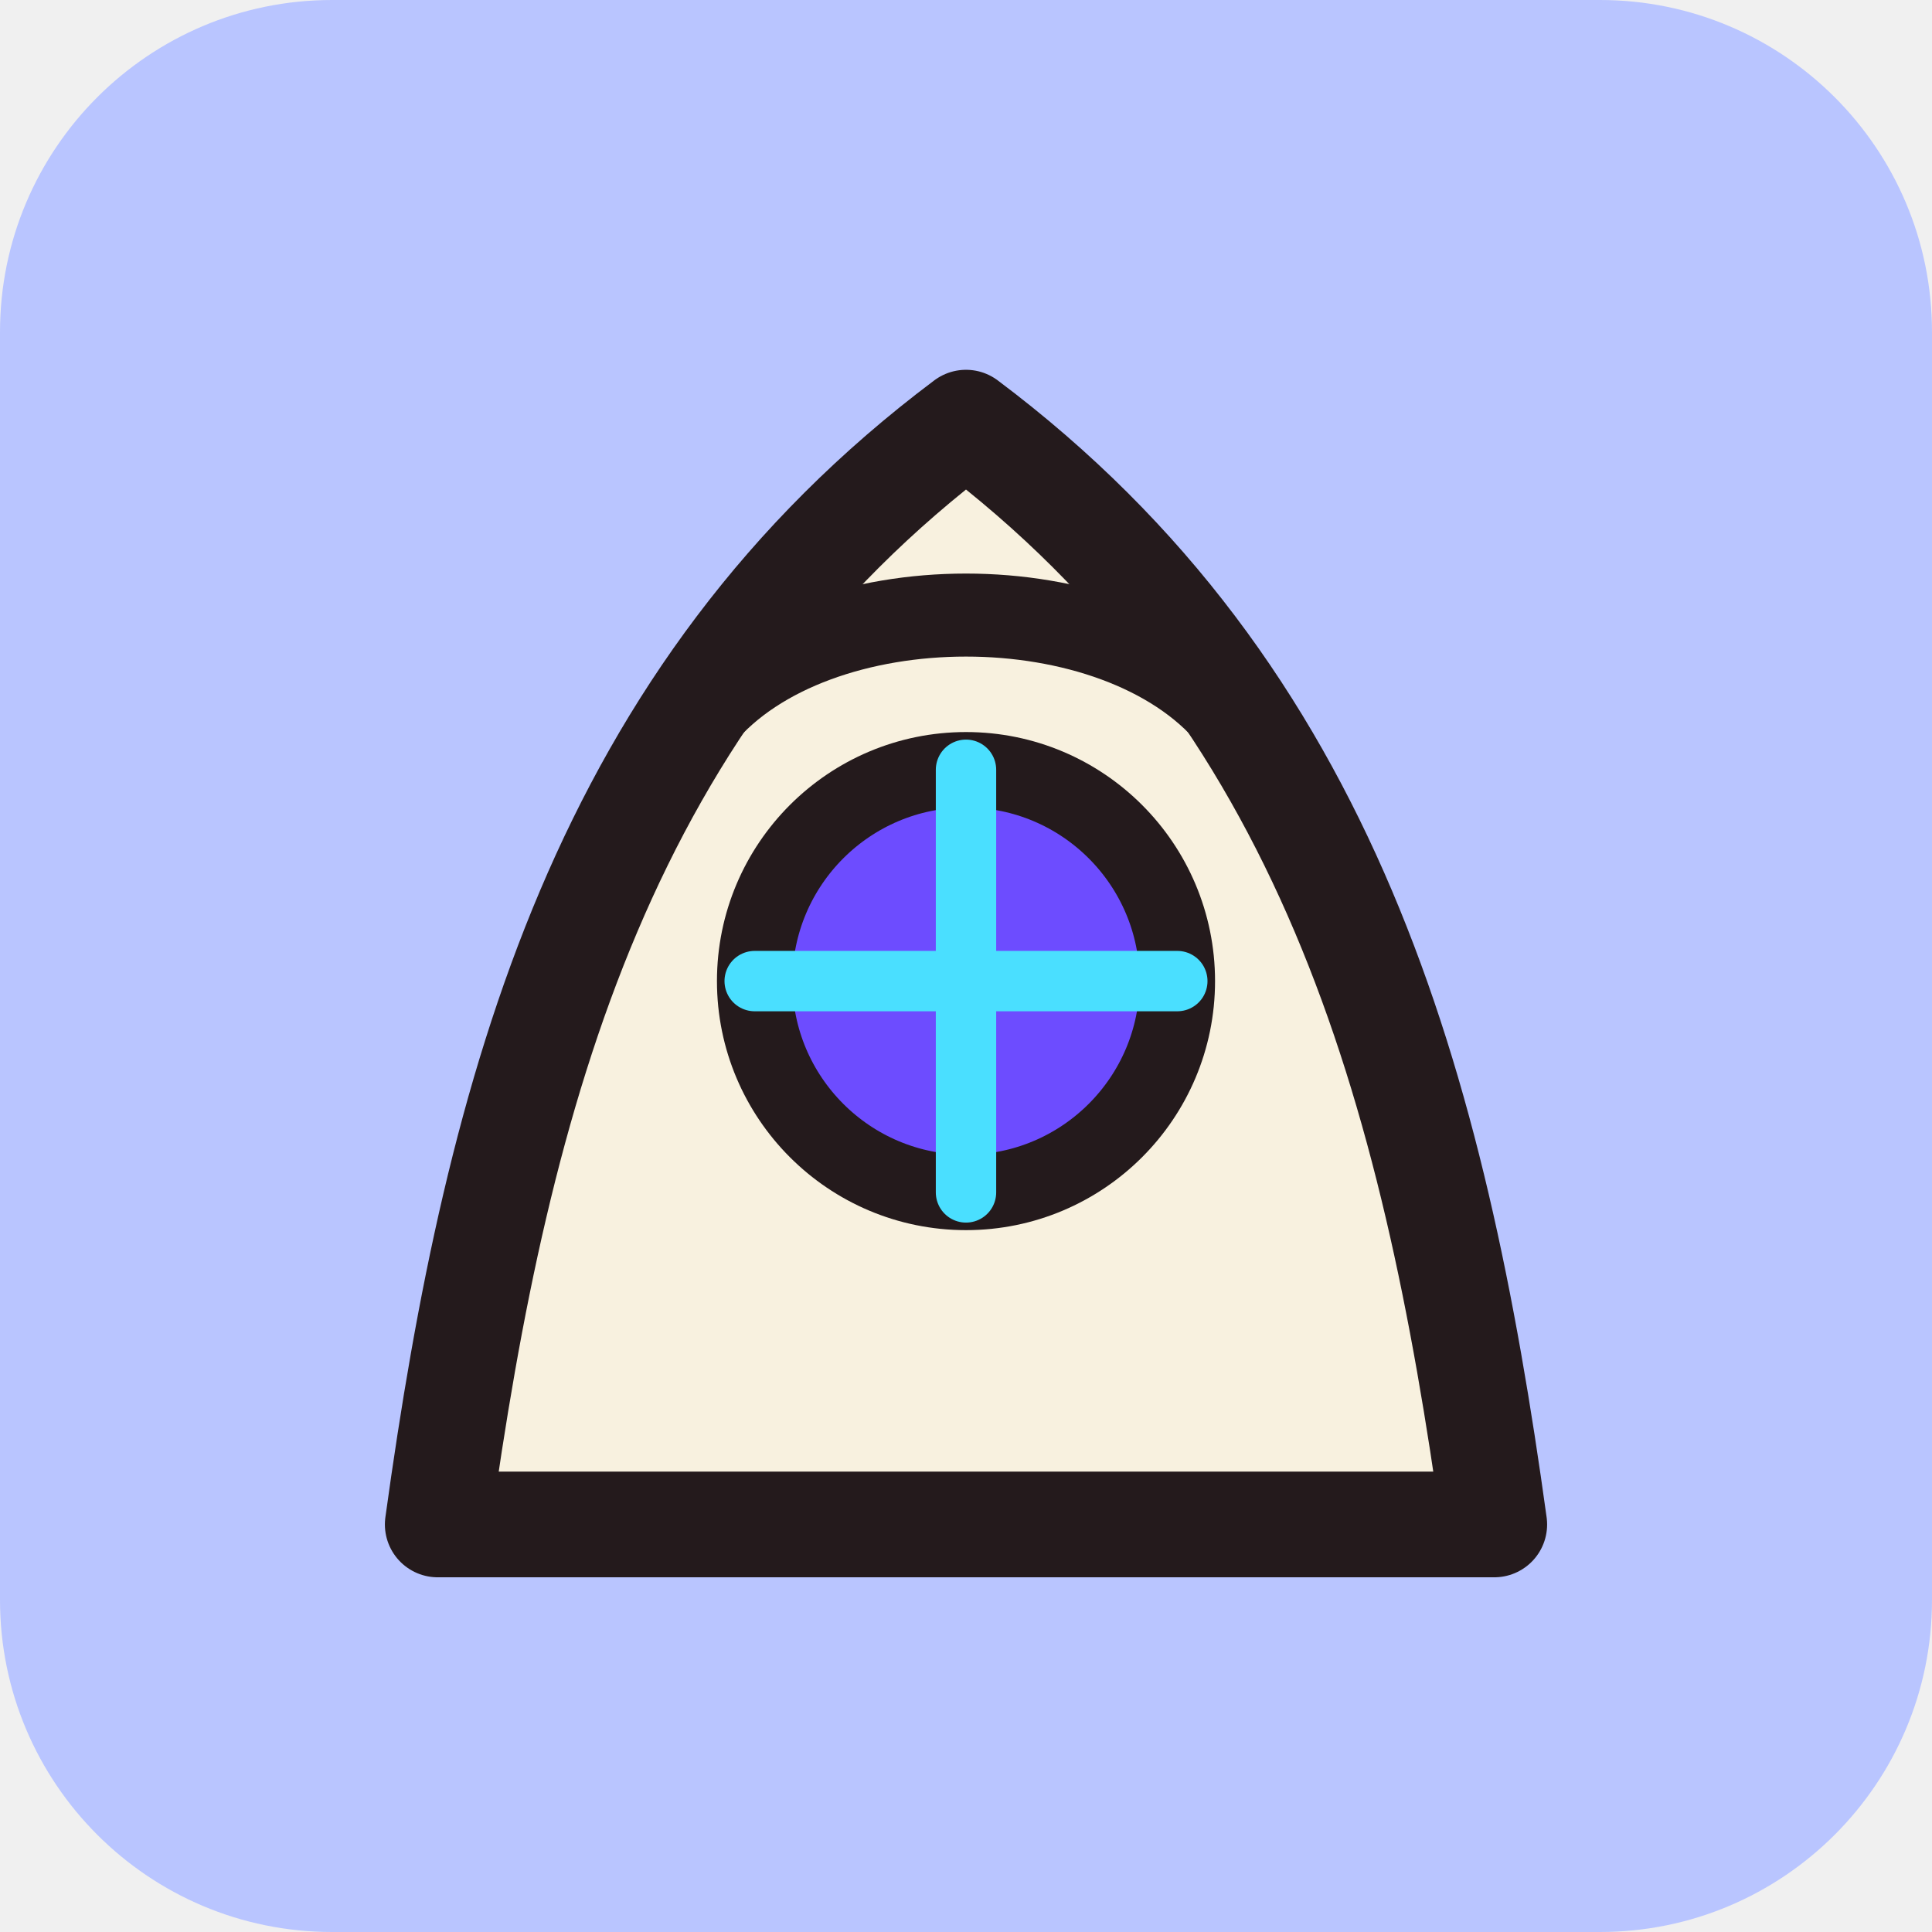
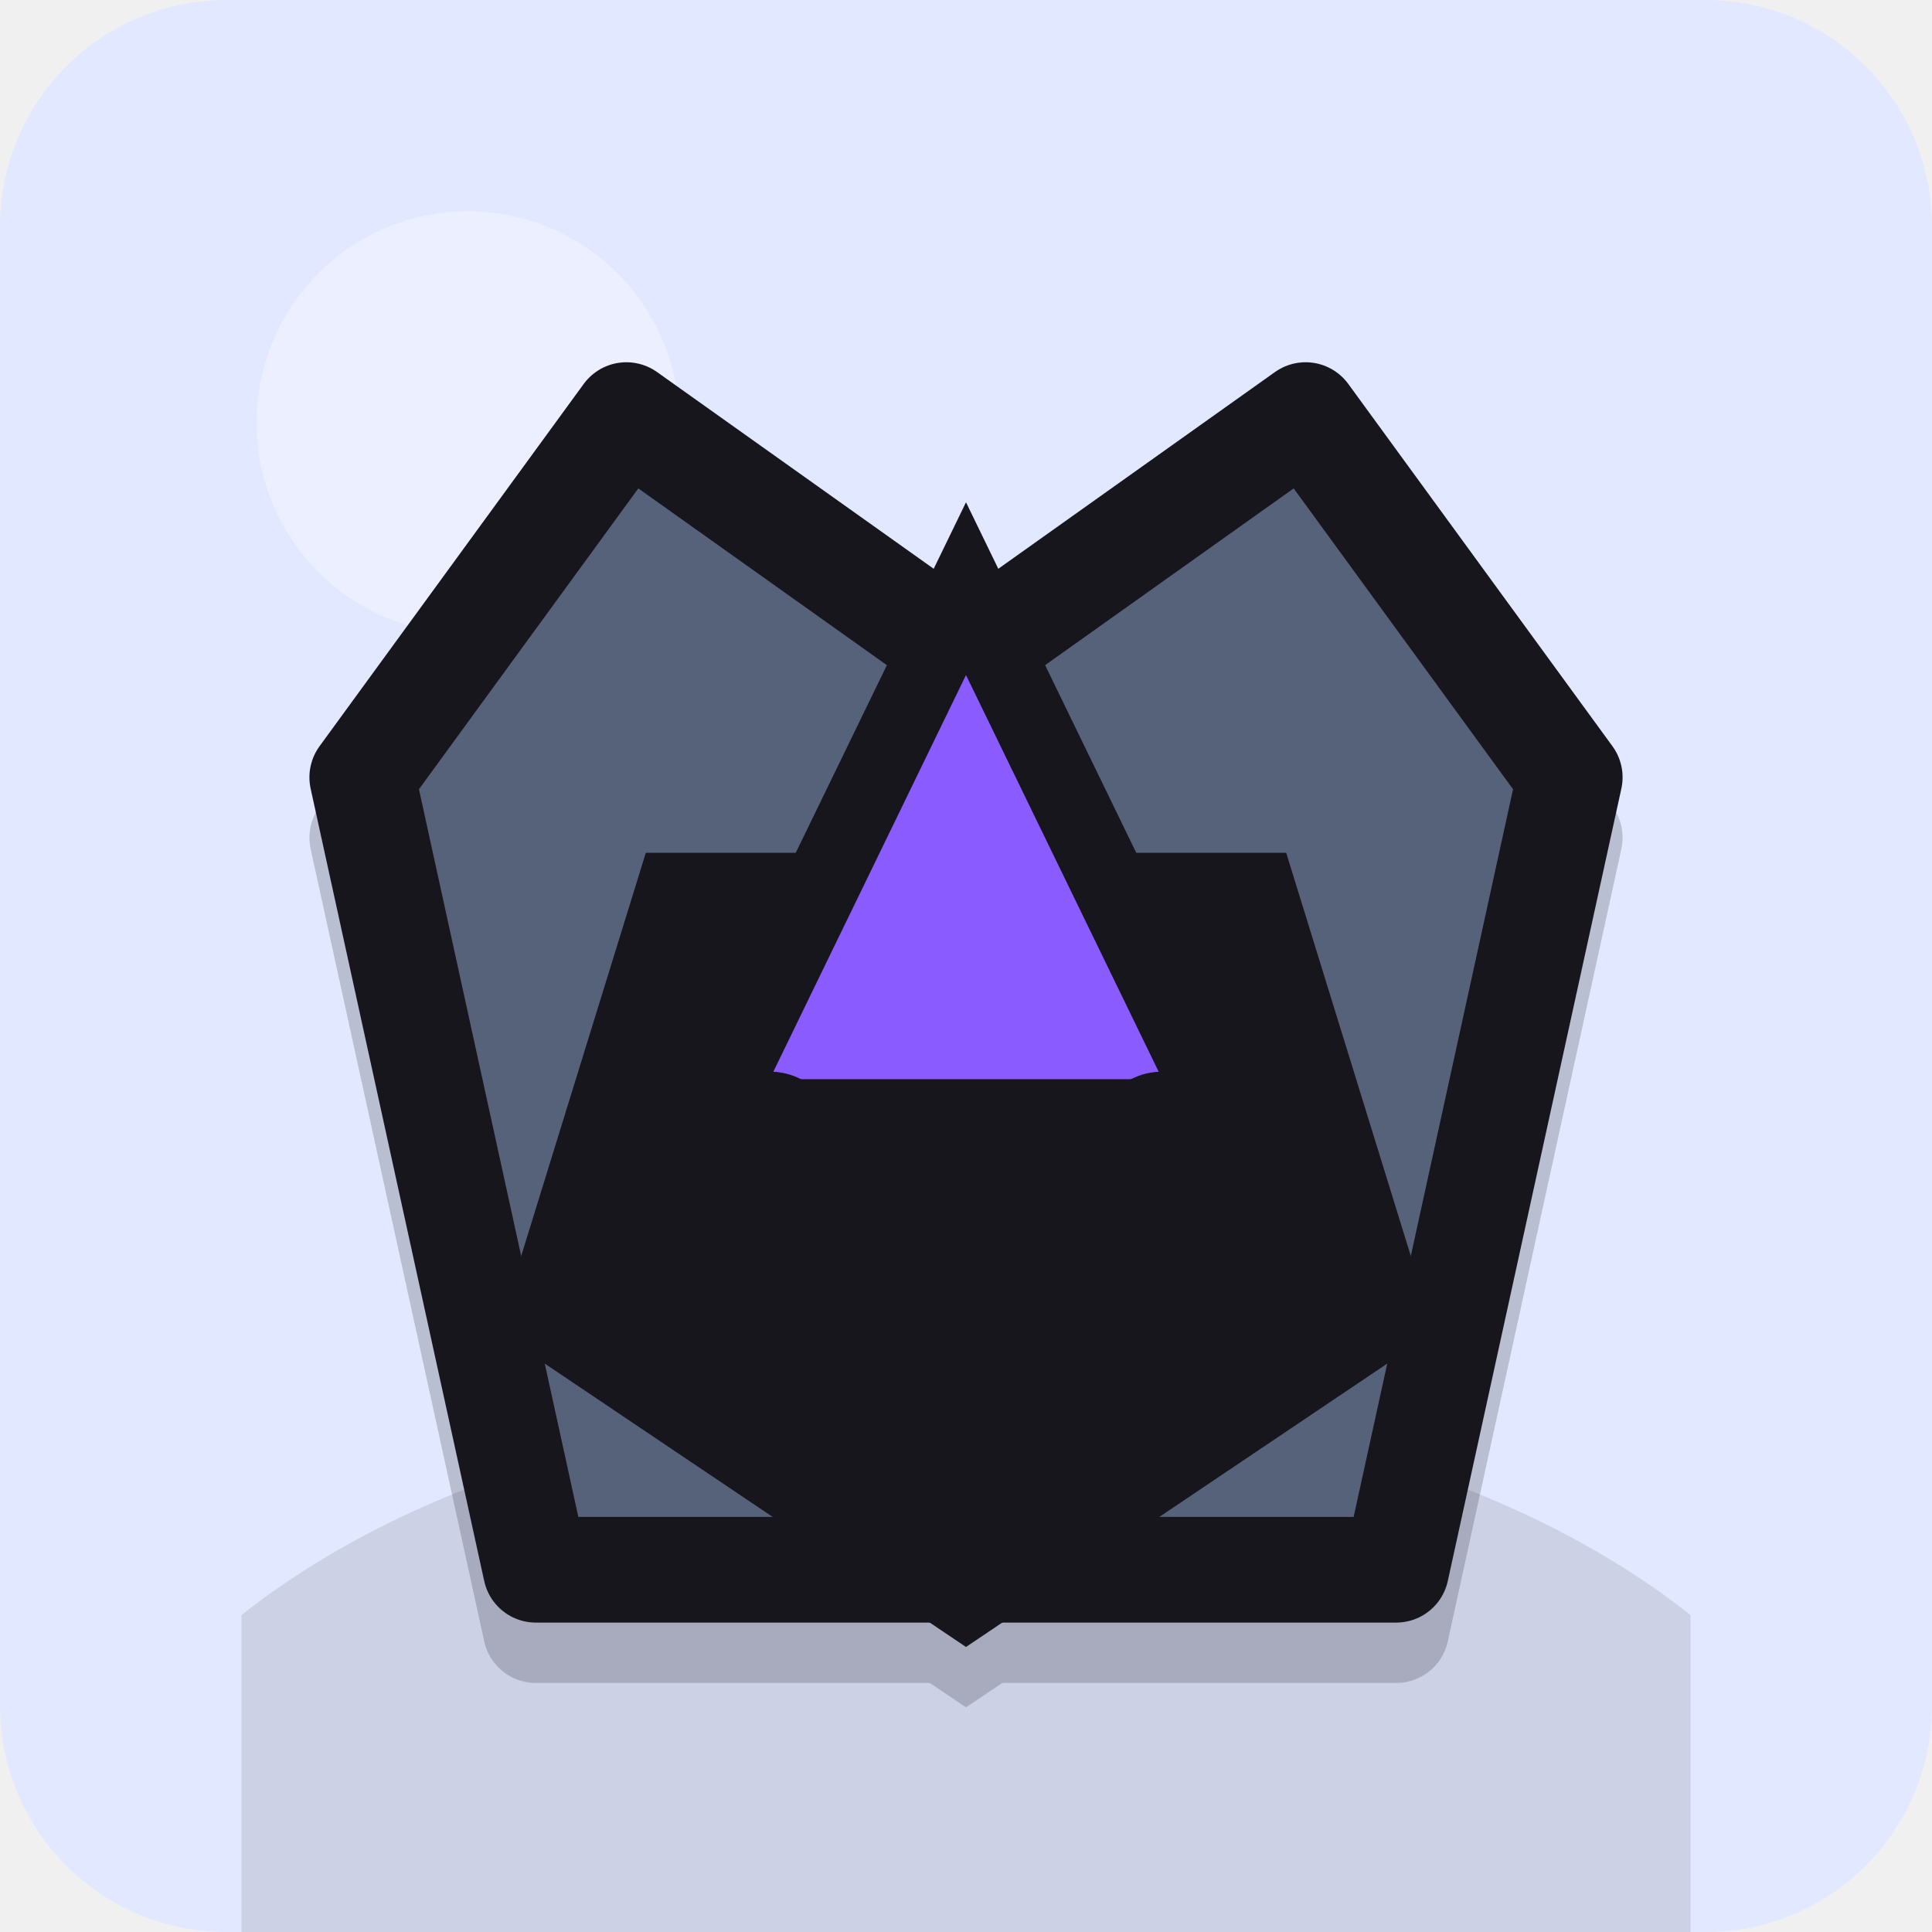
- <svg xmlns="http://www.w3.org/2000/svg" viewBox="0 0 256 256">
-   <rect width="256" height="256" rx="44" fill="#b9c5ff" />
-   <path d="M58 202c8-58 22-110 70-146 48 36 62 88 70 146Z" fill="#f8f1df" stroke="#241a1c" stroke-width="14" stroke-linejoin="round" />
-   <path d="M93 95c15-18 55-18 70 0" fill="none" stroke="#241a1c" stroke-width="11" stroke-linecap="round" />
-   <circle cx="128" cy="130" r="28" fill="#6d4cff" stroke="#241a1c" stroke-width="10" />
-   <path d="M128 102v56M100 130h56" stroke="#4adfff" stroke-width="8" stroke-linecap="round" />
+ <svg xmlns="http://www.w3.org/2000/svg" viewBox="0 0 256 256" role="img" aria-hidden="true">
+   <defs>
+     <filter id="softShadow" x="-20%" y="-20%" width="140%" height="140%">
+       <feDropShadow dx="0" dy="8" stdDeviation="0" flood-color="#000000" flood-opacity=".18" />
+     </filter>
+   </defs>
+   <rect width="256" height="256" rx="30" fill="#e2e8ff" />
+   <circle cx="62" cy="56" r="28" fill="#ffffff" opacity=".32" />
+   <path d="M32 214c48-38 144-38 192 0v42H32z" fill="#000000" opacity=".10" />
+   <g filter="url(#softShadow)">
+     <path d="M48 103l35-48 45 32 45-32 35 48-23 105H71z" fill="#56627a" stroke="#17131d" stroke-width="14" stroke-linejoin="round" />
+     <path d="M90 119h76l17 55-55 37-55-37z" fill="#16131d" stroke="#17131d" stroke-width="12" />
+     <path d="M128 78l34 70H94z" fill="#8a5cff" stroke="#17131d" stroke-width="10" />
+     <circle cx="102" cy="151" r="9" fill="#17131d" />
+     <circle cx="154" cy="151" r="9" fill="#17131d" />
+   </g>
</svg>
